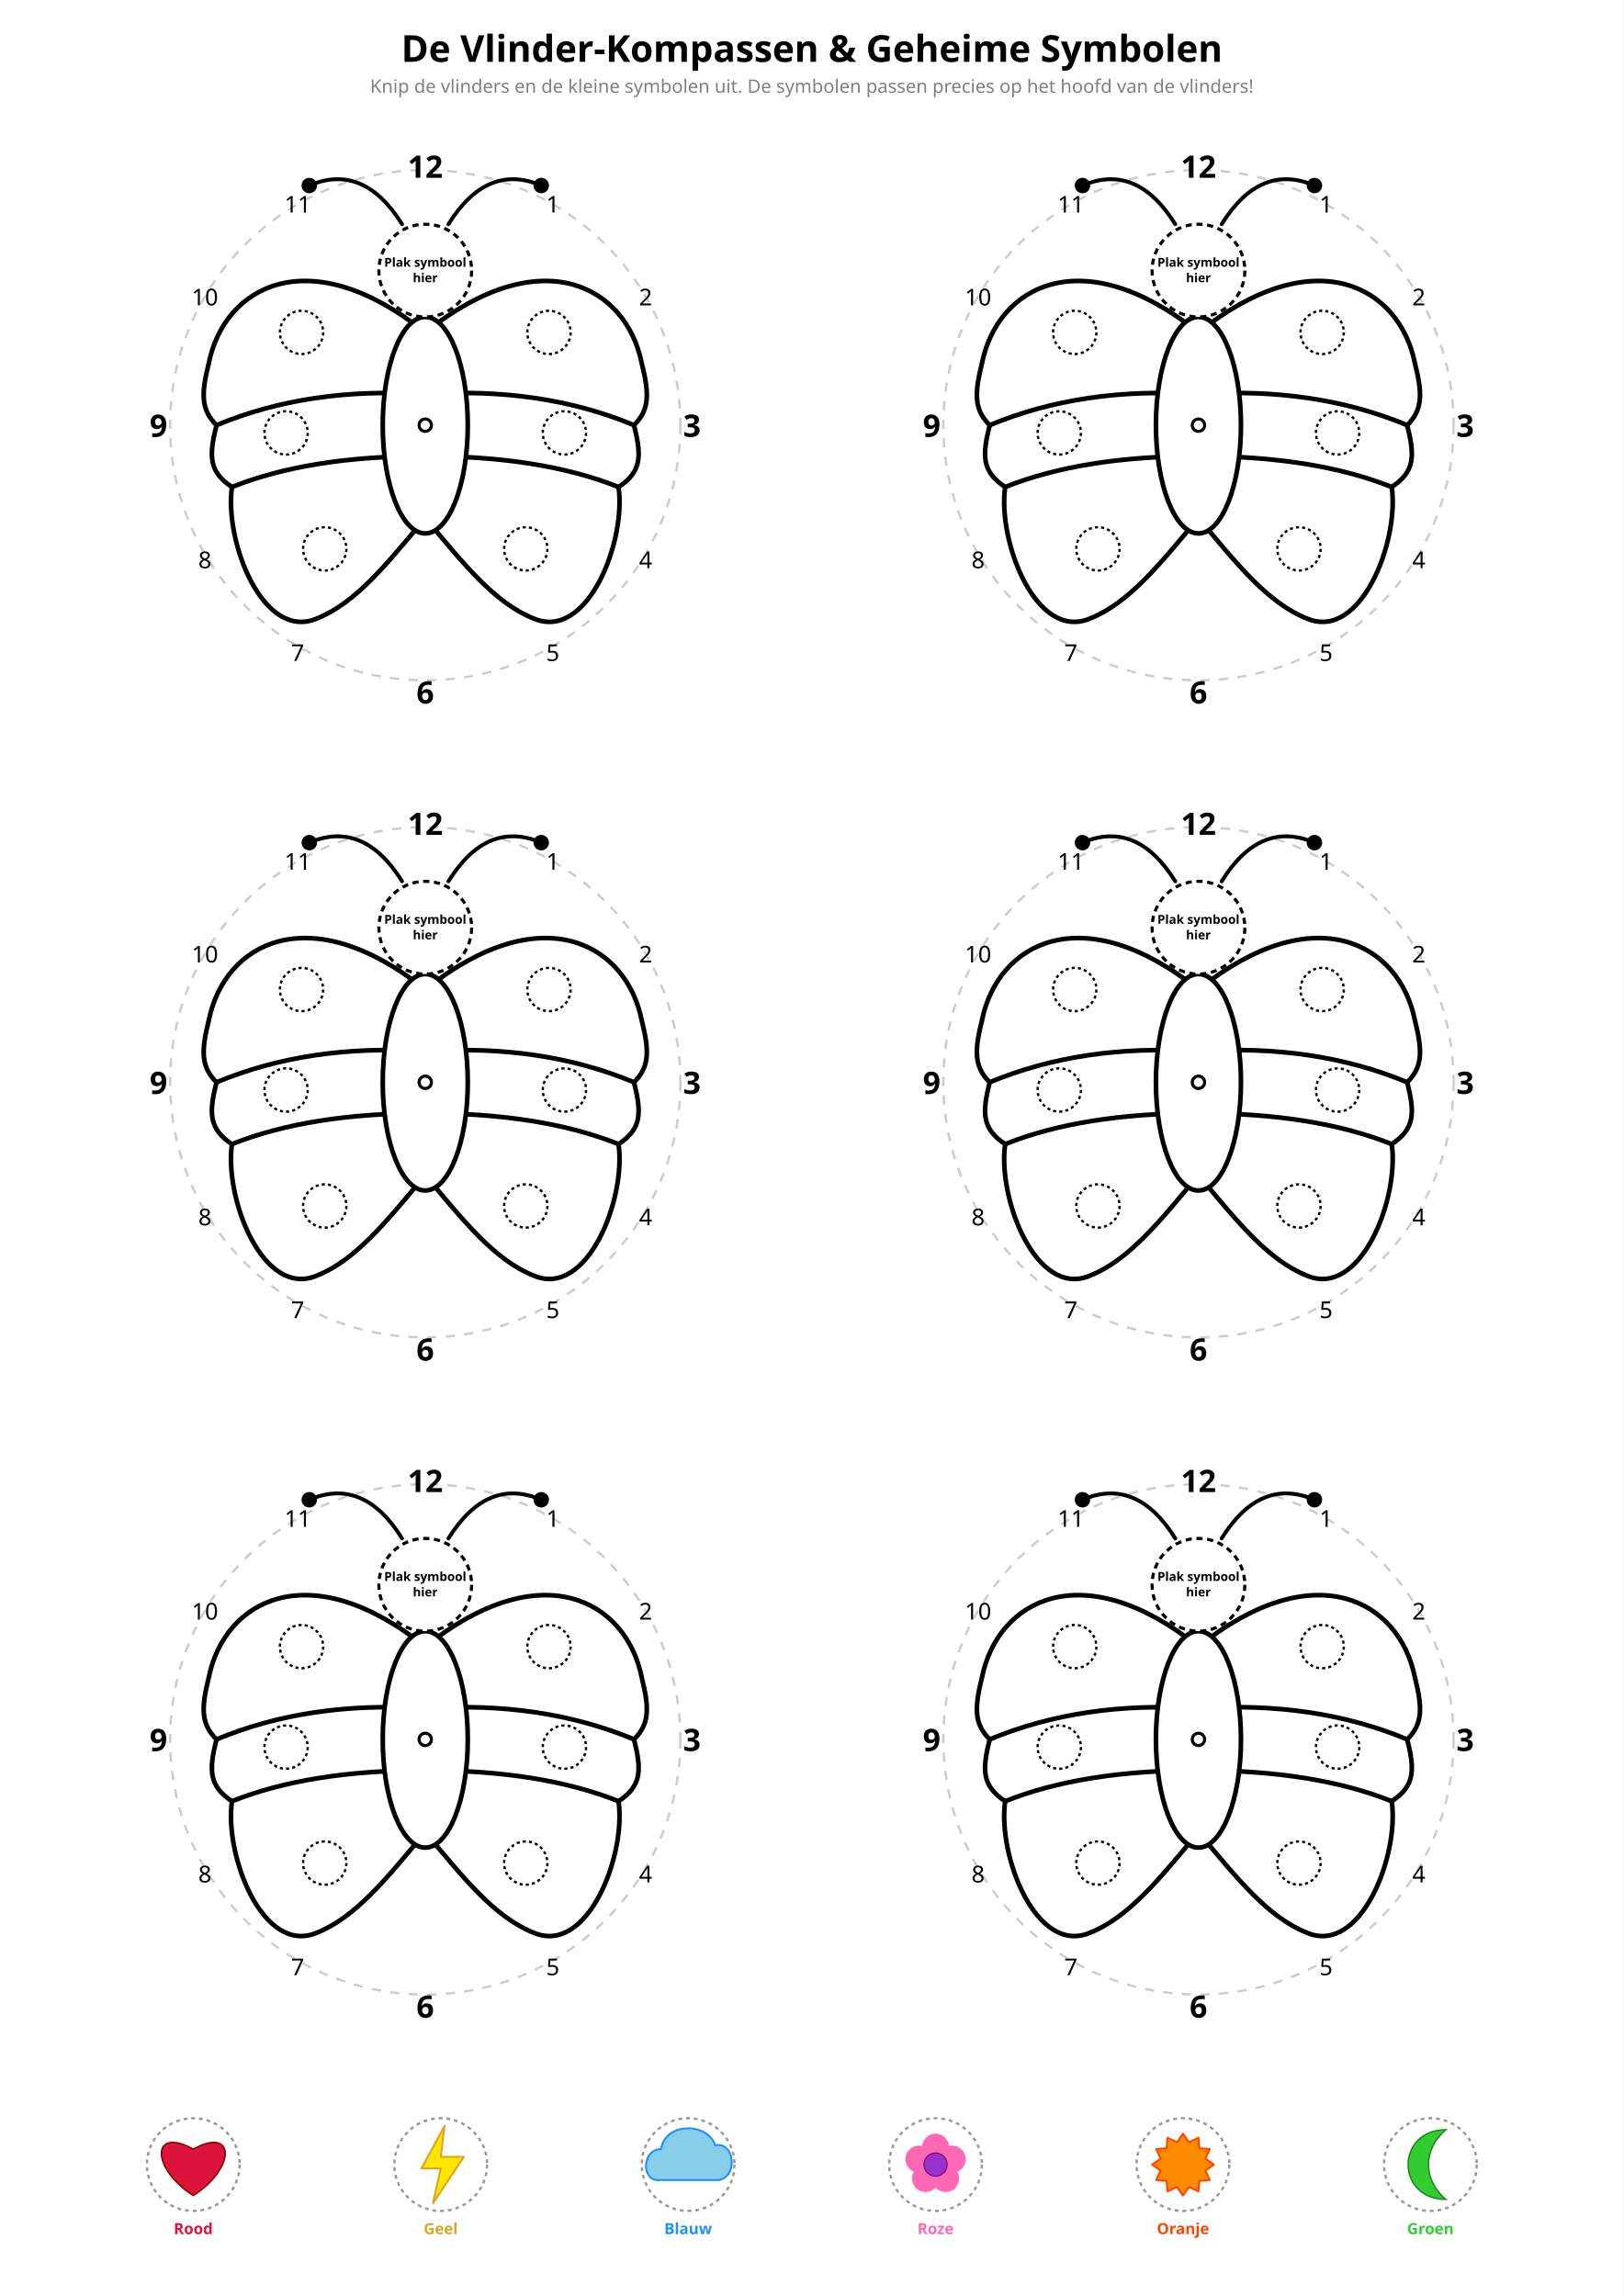
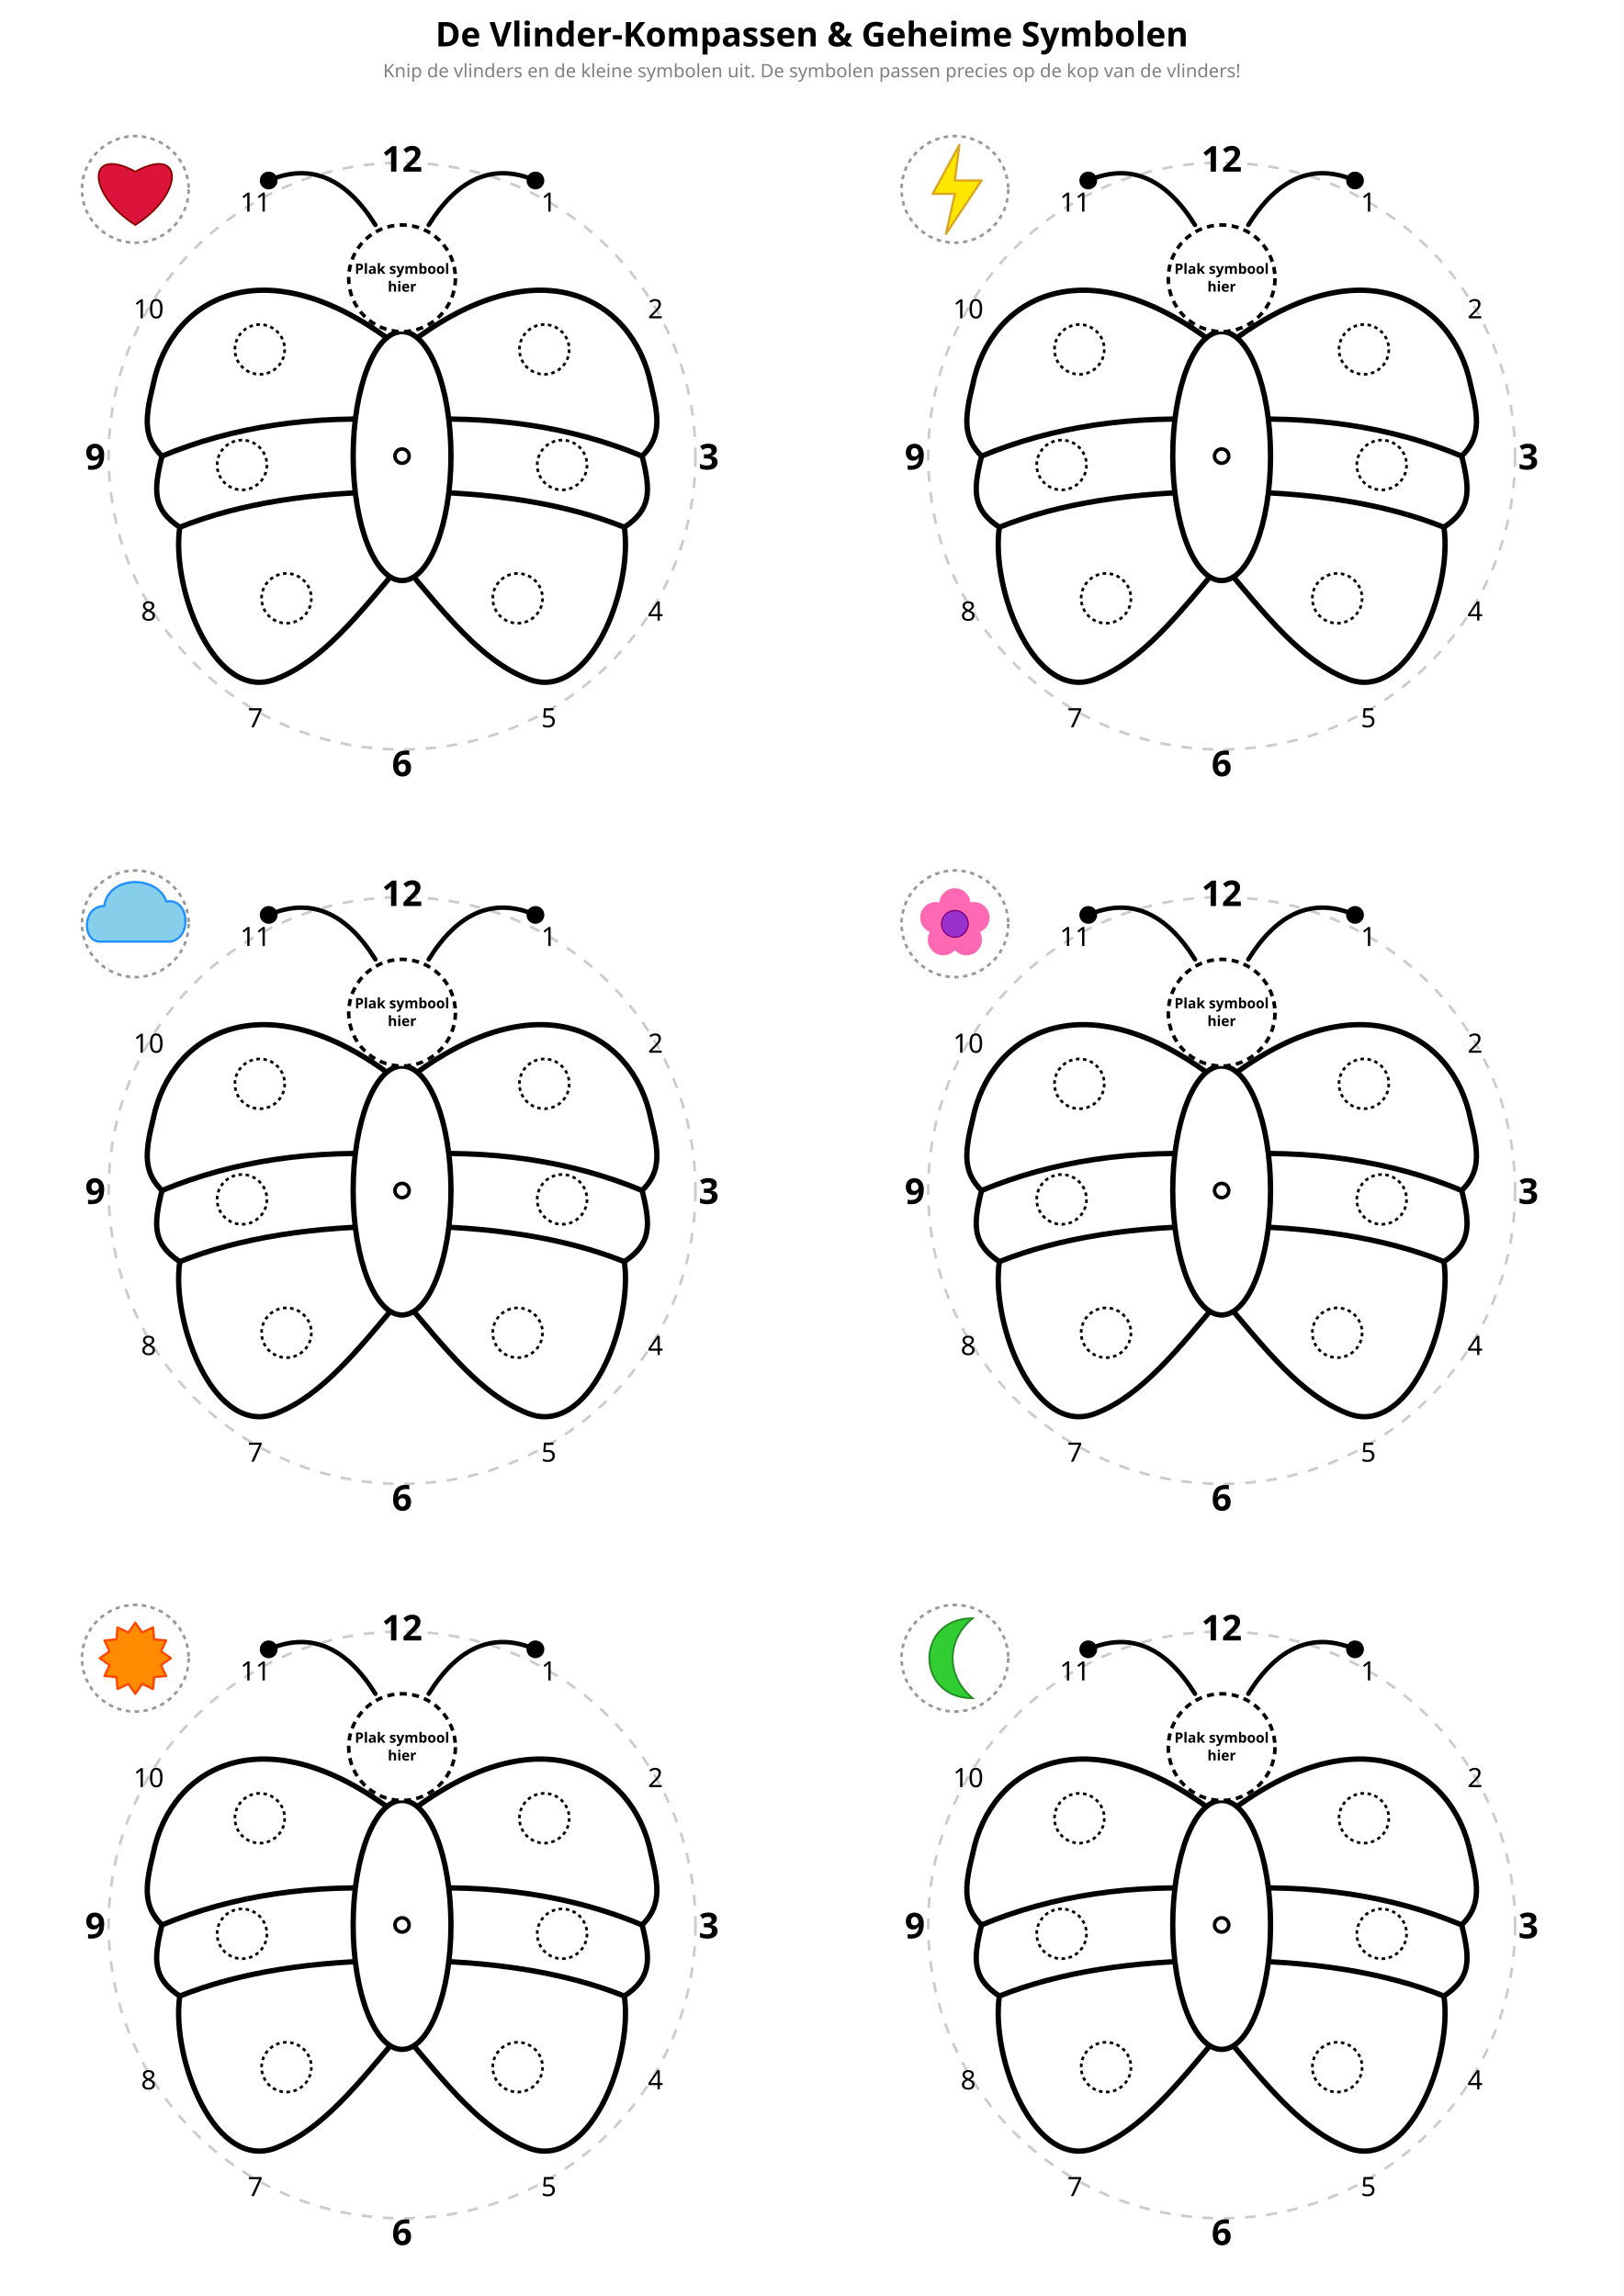
<svg xmlns="http://www.w3.org/2000/svg" viewBox="0 0 2100 2970" width="210mm" height="297mm">
  <rect width="100%" height="100%" fill="white" />
-   <text x="1050" y="80" font-family="sans-serif" font-size="48" font-weight="bold" text-anchor="middle" fill="black">De Vlinder-Kompassen &amp; Geheime Symbolen</text>
-   <text x="1050" y="120" font-family="sans-serif" font-size="24" text-anchor="middle" fill="gray">Knip de vlinders en de kleine symbolen uit. De symbolen passen precies op het hoofd van de vlinders!</text>
+   <text x="1050" y="60" font-family="sans-serif" font-size="44" font-weight="bold" text-anchor="middle" fill="black">De Vlinder-Kompassen &amp; Geheime Symbolen</text>
+   <text x="1050" y="100" font-family="sans-serif" font-size="24" text-anchor="middle" fill="gray">Knip de vlinders en de kleine symbolen uit. De symbolen passen precies op de kop van de vlinders!</text>
  <defs>
    <g id="vlinder">
      <circle cx="400" cy="400" r="330" fill="none" stroke="#ccc" stroke-width="3" stroke-dasharray="12,12" />
      <path d="M 370 140 Q 320 60 250 90" fill="none" stroke="black" stroke-width="5" stroke-linecap="round" />
      <circle cx="250" cy="90" r="10" fill="black" />
      <path d="M 430 140 Q 480 60 550 90" fill="none" stroke="black" stroke-width="5" stroke-linecap="round" />
      <circle cx="550" cy="90" r="10" fill="black" />
      <g fill="white" stroke="black" stroke-width="6" stroke-linejoin="round">
        <path d="M 400 280 C 250 160 140 220 120 320 C 110 360 110 380 130 400 C 120 440 120 460 150 480 C 140 550 190 680 260 650 C 310 630 350 580 400 520 Z" />
        <path d="M 400 360 Q 250 350 130 400" fill="none" stroke-linecap="round" />
        <path d="M 400 440 Q 250 440 150 480" fill="none" stroke-linecap="round" />
        <path d="M 400 280 C 550 160 660 220 680 320 C 690 360 690 380 670 400 C 680 440 680 460 650 480 C 660 550 610 680 540 650 C 490 630 450 580 400 520 Z" />
        <path d="M 400 360 Q 550 350 670 400" fill="none" stroke-linecap="round" />
        <path d="M 400 440 Q 550 440 650 480" fill="none" stroke-linecap="round" />
      </g>
      <g fill="white" stroke="black" stroke-width="3" stroke-dasharray="4,4">
        <circle cx="240" cy="280" r="28" />
        <circle cx="220" cy="410" r="28" />
        <circle cx="270" cy="560" r="28" />
        <circle cx="560" cy="280" r="28" />
        <circle cx="580" cy="410" r="28" />
        <circle cx="530" cy="560" r="28" />
      </g>
      <g font-family="sans-serif" text-anchor="middle" fill="black">
        <text x="400" y="80" font-size="40" font-weight="bold">12</text>
        <text x="565" y="125" font-size="30">1</text>
        <text x="685" y="245" font-size="30">2</text>
        <text x="745" y="415" font-size="40" font-weight="bold">3</text>
        <text x="685" y="585" font-size="30">4</text>
        <text x="565" y="705" font-size="30">5</text>
        <text x="400" y="760" font-size="40" font-weight="bold">6</text>
        <text x="235" y="705" font-size="30">7</text>
        <text x="115" y="585" font-size="30">8</text>
        <text x="55" y="415" font-size="40" font-weight="bold">9</text>
        <text x="115" y="245" font-size="30">10</text>
        <text x="235" y="125" font-size="30">11</text>
      </g>
      <ellipse cx="400" cy="400" rx="55" ry="140" fill="white" stroke="black" stroke-width="6" />
      <circle cx="400" cy="400" r="8" fill="white" stroke="black" stroke-width="4" />
      <circle cx="400" cy="200" r="60" fill="white" stroke="black" stroke-width="4" stroke-dasharray="8,6" />
      <text x="400" y="195" text-anchor="middle" font-family="sans-serif" font-size="16" font-weight="bold">Plak symbool</text>
      <text x="400" y="215" text-anchor="middle" font-family="sans-serif" font-size="16" font-weight="bold">hier</text>
    </g>
  </defs>
-   <use href="#vlinder" x="150" y="150" />
-   <use href="#vlinder" x="1150" y="150" />
-   <use href="#vlinder" x="150" y="1000" />
-   <use href="#vlinder" x="1150" y="1000" />
-   <use href="#vlinder" x="150" y="1850" />
-   <use href="#vlinder" x="1150" y="1850" />
-   <g transform="translate(250, 2800)">
-     <circle r="60" fill="none" stroke="#999" stroke-width="3" stroke-dasharray="5,5" />
-     <text y="90" font-family="sans-serif" font-size="20" font-weight="bold" text-anchor="middle" fill="crimson">Rood</text>
-     <g transform="scale(0.5) translate(-250, -260)">
-       <path d="M 250 340 C 360 270 360 160 250 220 C 140 160 140 270 250 340 Z" fill="crimson" stroke="darkred" stroke-width="4" />
+   <g transform="translate(60, 130) scale(1.15)">
+     <use href="#vlinder" />
+     <g transform="translate(100, 100)">
+       <circle r="60" fill="none" stroke="#999" stroke-width="3" stroke-dasharray="5,5" />
+       <g transform="scale(0.5) translate(-250, -260)">
+         <path d="M 250 340 C 360 270 360 160 250 220 C 140 160 140 270 250 340 Z" fill="crimson" stroke="darkred" stroke-width="4" />
+       </g>
    </g>
  </g>
-   <g transform="translate(570, 2800)">
-     <circle r="60" fill="none" stroke="#999" stroke-width="3" stroke-dasharray="5,5" />
-     <text y="90" font-family="sans-serif" font-size="20" font-weight="bold" text-anchor="middle" fill="#DAA520">Geel</text>
-     <g transform="scale(0.5) translate(-550, -260)">
-       <polygon points="560,160 500,270 550,270 530,360 610,240 550,240" fill="#FFE600" stroke="#DAA520" stroke-width="5" stroke-linejoin="round" />
+   <g transform="translate(1120, 130) scale(1.15)">
+     <use href="#vlinder" />
+     <g transform="translate(100, 100)">
+       <circle r="60" fill="none" stroke="#999" stroke-width="3" stroke-dasharray="5,5" />
+       <g transform="scale(0.5) translate(-550, -260)">
+         <polygon points="560,160 500,270 550,270 530,360 610,240 550,240" fill="#FFE600" stroke="#DAA520" stroke-width="5" stroke-linejoin="round" />
+       </g>
    </g>
  </g>
-   <g transform="translate(890, 2800)">
-     <circle r="60" fill="none" stroke="#999" stroke-width="3" stroke-dasharray="5,5" />
-     <text y="90" font-family="sans-serif" font-size="20" font-weight="bold" text-anchor="middle" fill="dodgerblue">Blauw</text>
-     <g transform="scale(0.5) translate(-250, -620)">
-       <path d="M 170 660 C 130 660 130 580 180 580 C 190 510 300 510 320 570 C 370 560 380 650 330 660 Z" fill="skyblue" stroke="dodgerblue" stroke-width="5" stroke-linejoin="round" />
+   <g transform="translate(60, 1080) scale(1.15)">
+     <use href="#vlinder" />
+     <g transform="translate(100, 100)">
+       <circle r="60" fill="none" stroke="#999" stroke-width="3" stroke-dasharray="5,5" />
+       <g transform="scale(0.5) translate(-250, -620)">
+         <path d="M 170 660 C 130 660 130 580 180 580 C 190 510 300 510 320 570 C 370 560 380 650 330 660 Z" fill="skyblue" stroke="dodgerblue" stroke-width="5" stroke-linejoin="round" />
+       </g>
    </g>
  </g>
-   <g transform="translate(1210, 2800)">
-     <circle r="60" fill="none" stroke="#999" stroke-width="3" stroke-dasharray="5,5" />
-     <text y="90" font-family="sans-serif" font-size="20" font-weight="bold" text-anchor="middle" fill="hotpink">Roze</text>
-     <g transform="scale(0.5) translate(-550, -620)">
-       <circle cx="550" cy="575" r="35" fill="hotpink" />
-       <circle cx="593" cy="606" r="35" fill="hotpink" />
-       <circle cx="576" cy="656" r="35" fill="hotpink" />
-       <circle cx="524" cy="656" r="35" fill="hotpink" />
-       <circle cx="507" cy="606" r="35" fill="hotpink" />
-       <circle cx="550" cy="620" r="30" fill="darkorchid" stroke="purple" stroke-width="3" />
+   <g transform="translate(1120, 1080) scale(1.15)">
+     <use href="#vlinder" />
+     <g transform="translate(100, 100)">
+       <circle r="60" fill="none" stroke="#999" stroke-width="3" stroke-dasharray="5,5" />
+       <g transform="scale(0.5) translate(-550, -620)">
+         <circle cx="550" cy="575" r="35" fill="hotpink" />
+         <circle cx="593" cy="606" r="35" fill="hotpink" />
+         <circle cx="576" cy="656" r="35" fill="hotpink" />
+         <circle cx="524" cy="656" r="35" fill="hotpink" />
+         <circle cx="507" cy="606" r="35" fill="hotpink" />
+         <circle cx="550" cy="620" r="30" fill="darkorchid" stroke="purple" stroke-width="3" />
+       </g>
    </g>
  </g>
-   <g transform="translate(1530, 2800)">
-     <circle r="60" fill="none" stroke="#999" stroke-width="3" stroke-dasharray="5,5" />
-     <text y="90" font-family="sans-serif" font-size="20" font-weight="bold" text-anchor="middle" fill="#FF4500">Oranje</text>
-     <g transform="scale(0.5) translate(-250, -980)">
-       <polygon points="250,900 265.5,922.1 290,910.7 292.4,937.6 319.3,940 307.9,964.5 330,980 307.9,995.5 319.3,1020 292.4,1022.4 290,1049.3 265.5,1037.9 250,1060 234.5,1037.9 210,1049.3 207.6,1022.4 180.7,1020 192.1,995.5 170,980 192.1,964.5 180.7,940 207.6,937.6 210,910.7 234.5,922.1" fill="#FF8C00" stroke="#FF4500" stroke-width="5" stroke-linejoin="round" />
-       <circle cx="250" cy="980" r="45" fill="#FF8C00" />
+   <g transform="translate(60, 2030) scale(1.15)">
+     <use href="#vlinder" />
+     <g transform="translate(100, 100)">
+       <circle r="60" fill="none" stroke="#999" stroke-width="3" stroke-dasharray="5,5" />
+       <g transform="scale(0.5) translate(-250, -980)">
+         <polygon points="250,900 265.5,922.1 290,910.7 292.4,937.6 319.3,940 307.9,964.5 330,980 307.9,995.5 319.3,1020 292.4,1022.4 290,1049.3 265.5,1037.9 250,1060 234.5,1037.9 210,1049.3 207.6,1022.4 180.7,1020 192.1,995.5 170,980 192.1,964.5 180.7,940 207.6,937.6 210,910.7 234.5,922.1" fill="#FF8C00" stroke="#FF4500" stroke-width="5" stroke-linejoin="round" />
+         <circle cx="250" cy="980" r="45" fill="#FF8C00" />
+       </g>
    </g>
  </g>
-   <g transform="translate(1850, 2800)">
-     <circle r="60" fill="none" stroke="#999" stroke-width="3" stroke-dasharray="5,5" />
-     <text y="90" font-family="sans-serif" font-size="20" font-weight="bold" text-anchor="middle" fill="limegreen">Groen</text>
-     <g transform="scale(0.5) translate(-550, -980)">
-       <path d="M 590 890 C 460 890 460 1070 590 1070 C 530 1020 530 940 590 890 Z" fill="limegreen" stroke="forestgreen" stroke-width="4" />
+   <g transform="translate(1120, 2030) scale(1.15)">
+     <use href="#vlinder" />
+     <g transform="translate(100, 100)">
+       <circle r="60" fill="none" stroke="#999" stroke-width="3" stroke-dasharray="5,5" />
+       <g transform="scale(0.5) translate(-550, -980)">
+         <path d="M 590 890 C 460 890 460 1070 590 1070 C 530 1020 530 940 590 890 Z" fill="limegreen" stroke="forestgreen" stroke-width="4" />
+       </g>
    </g>
  </g>
</svg>
